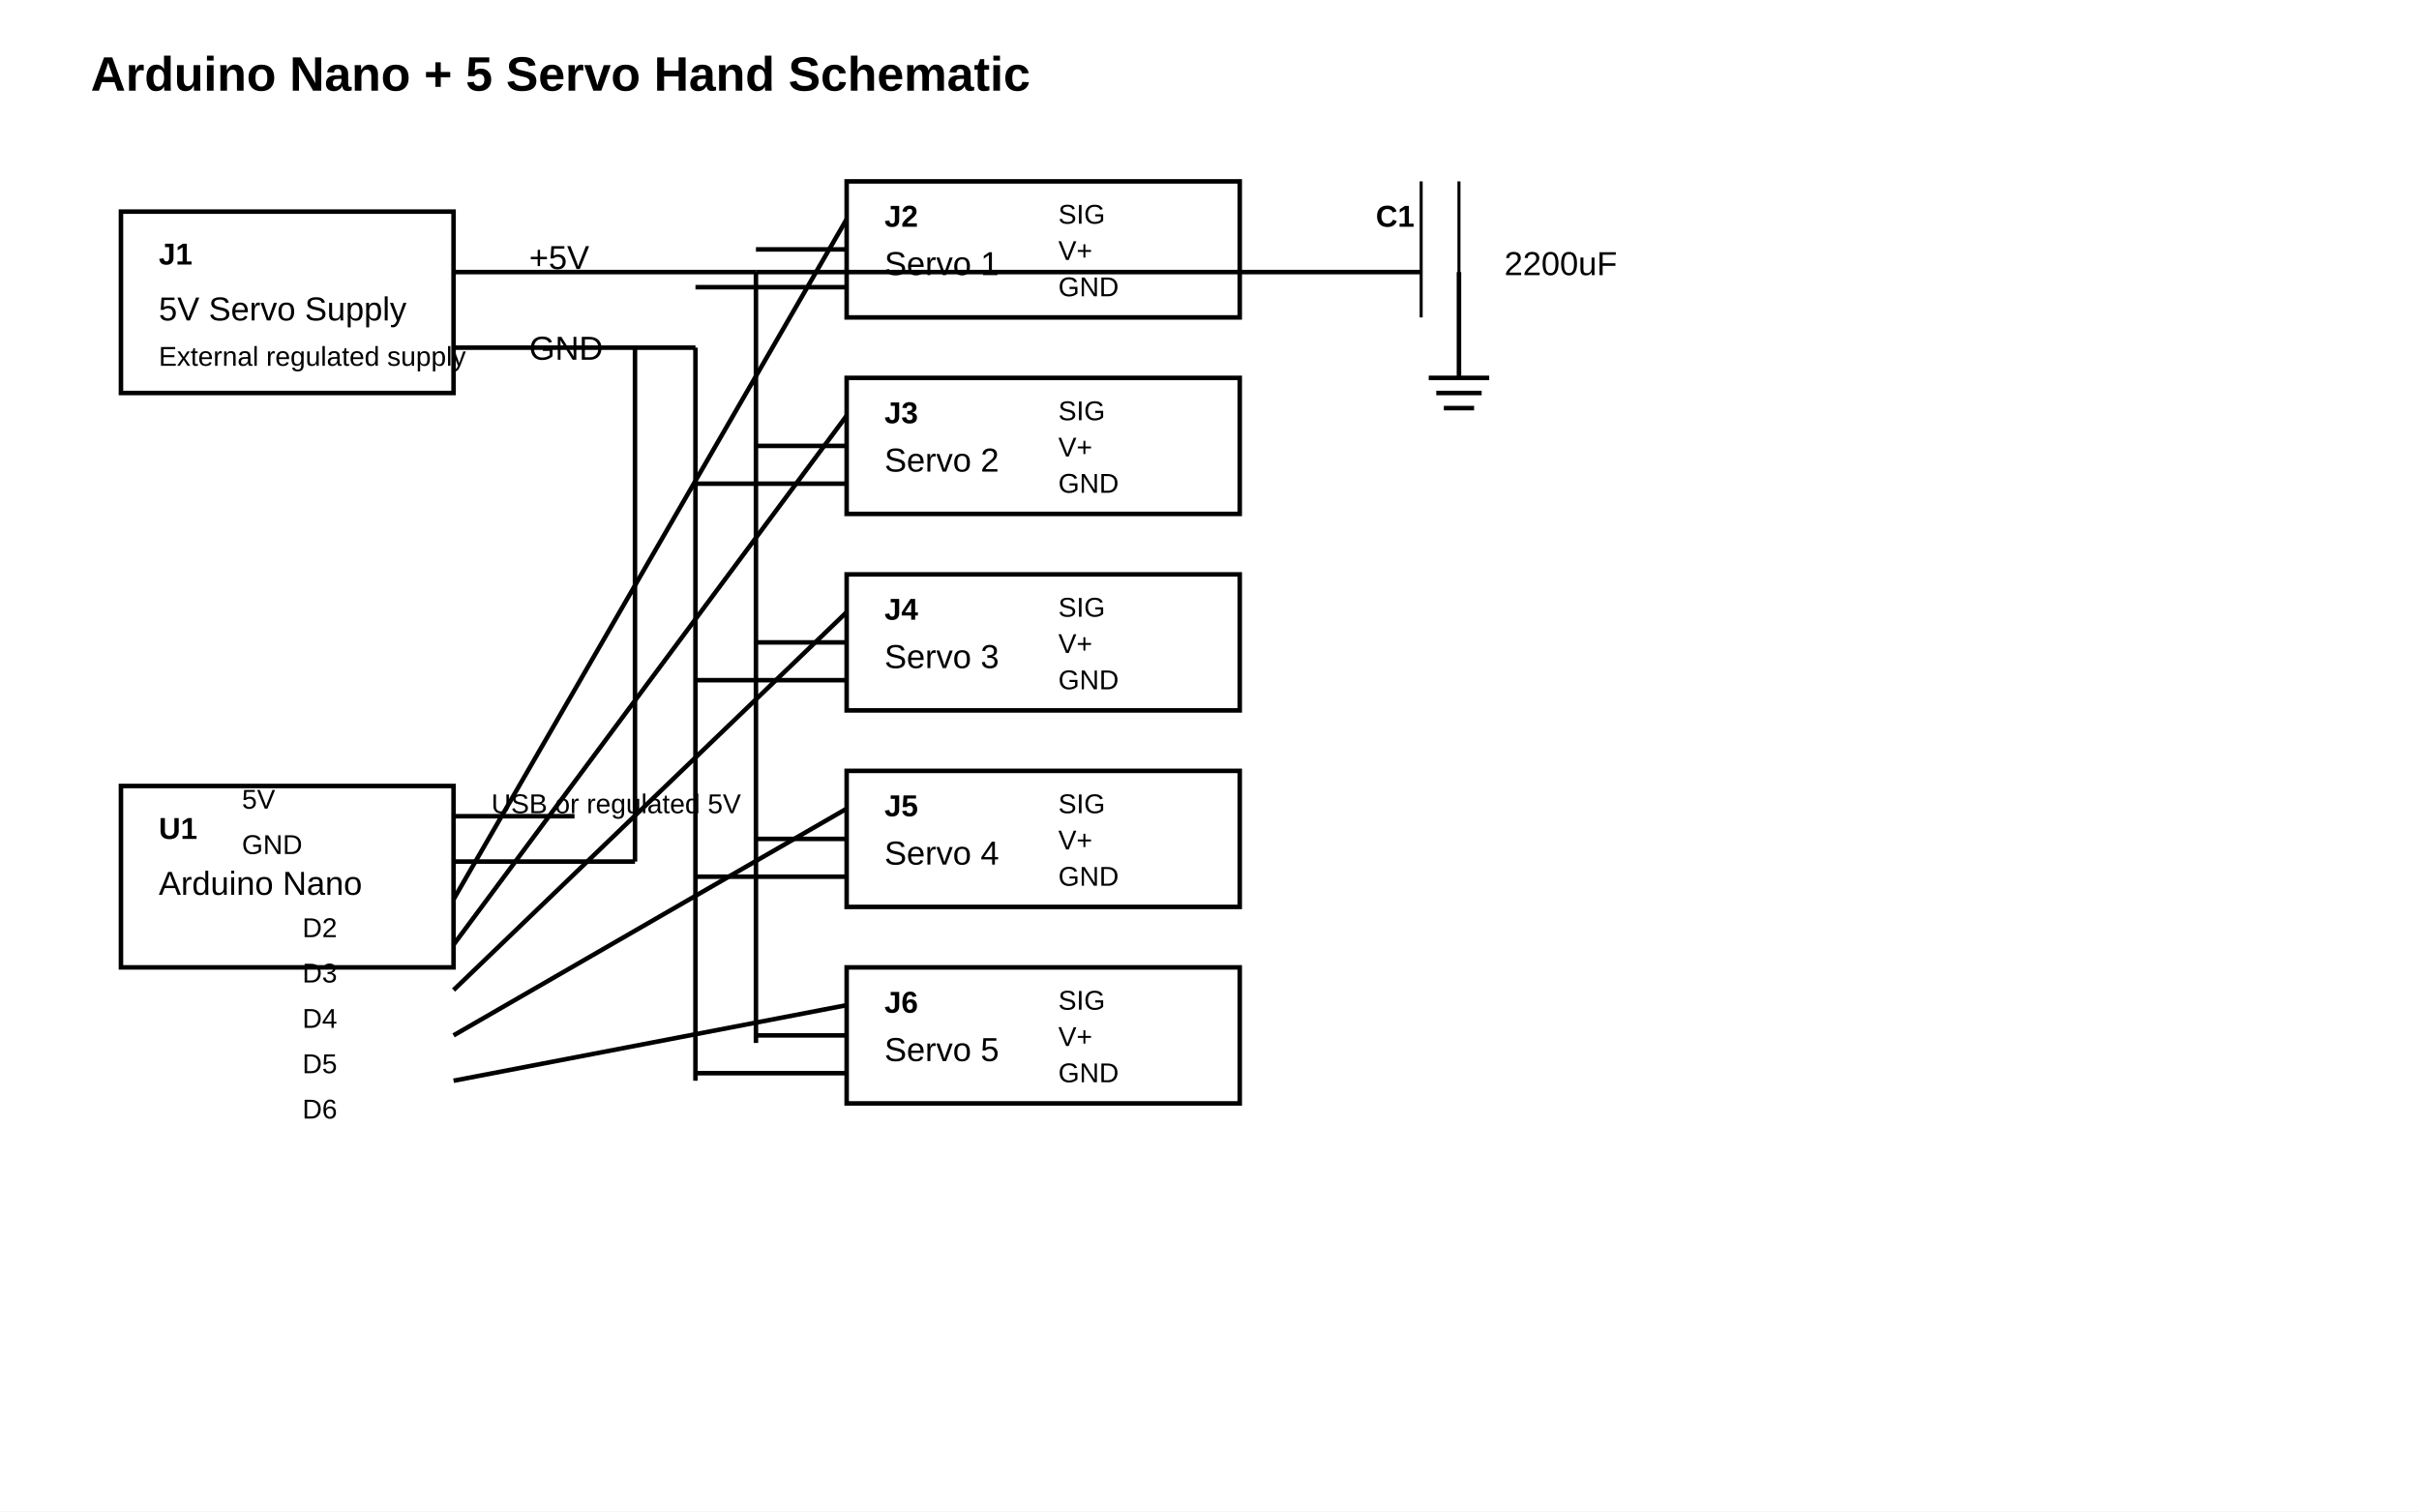
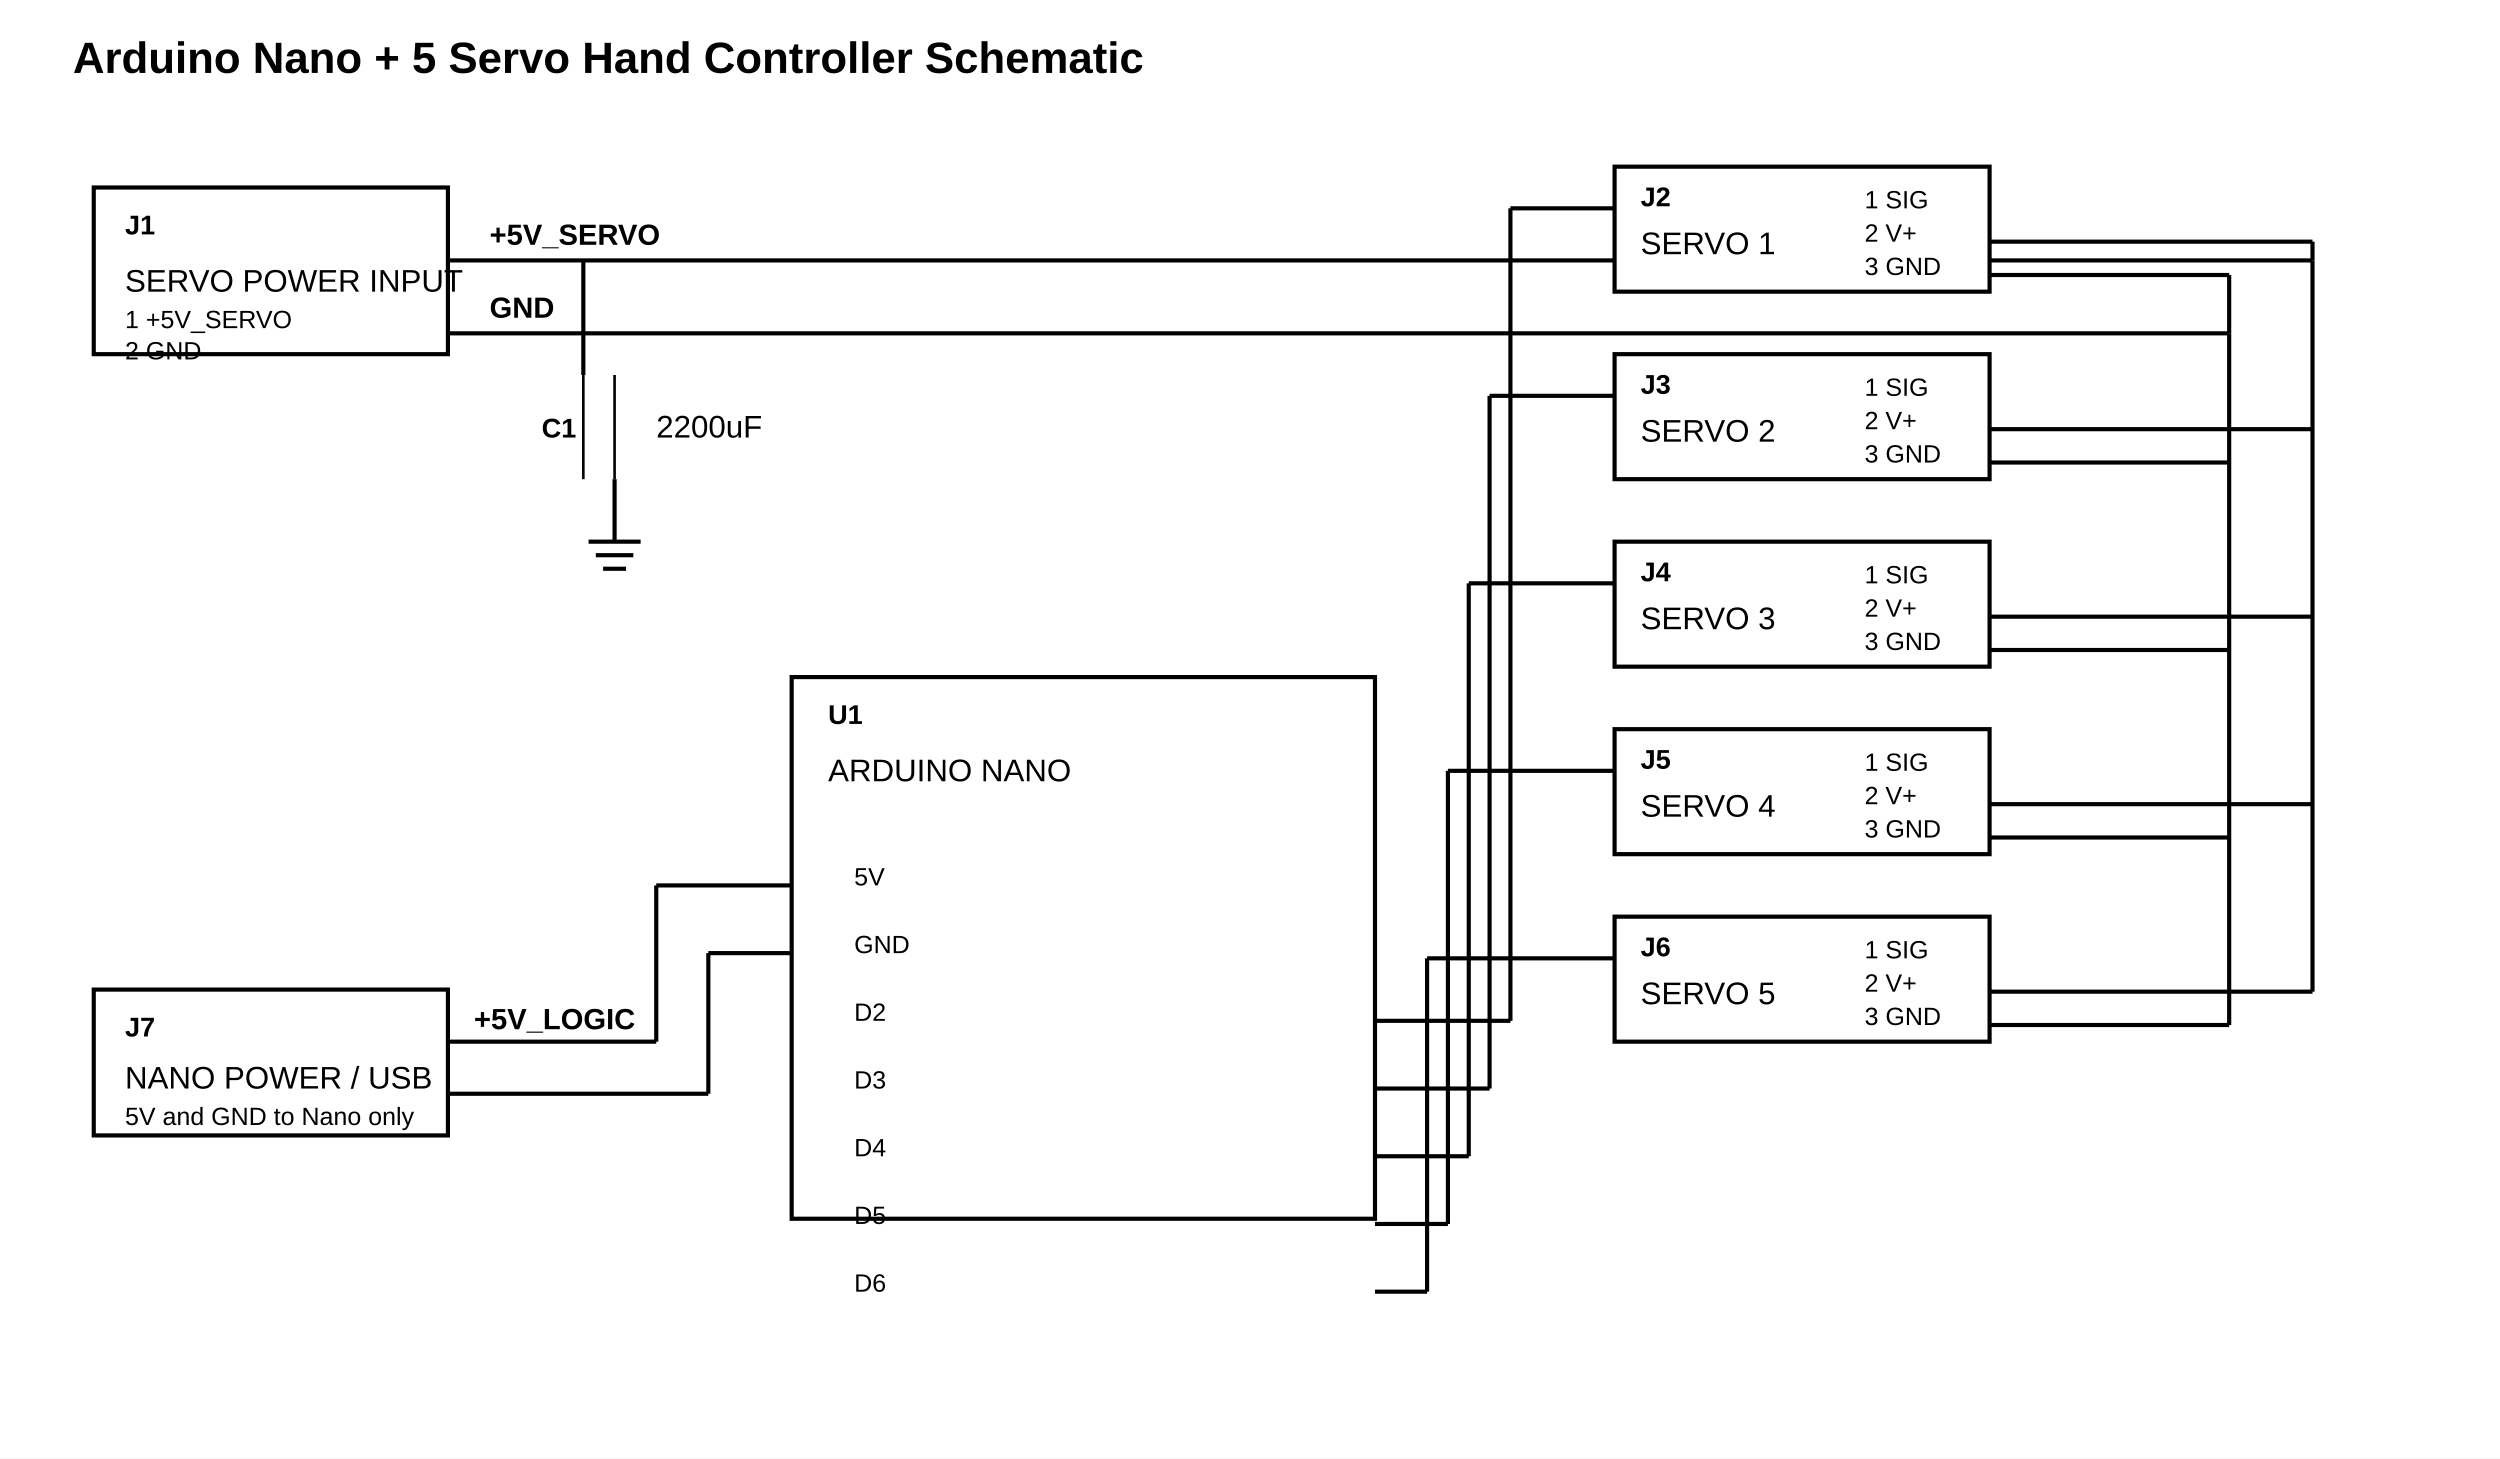
- <svg xmlns="http://www.w3.org/2000/svg" width="1600" height="1000" viewBox="0 0 1600 1000">
+ <svg xmlns="http://www.w3.org/2000/svg" width="2400" height="1400" viewBox="0 0 2400 1400">
  <defs>
    <style>
      .bg { fill: #ffffff; }
-       .box { fill: #ffffff; stroke: #000000; stroke-width: 3; }
-       .wire { fill: none; stroke: #000000; stroke-width: 3; }
-       .thin { fill: none; stroke: #000000; stroke-width: 2; }
-       .title { font-family: Arial, Helvetica, sans-serif; font-size: 32px; font-weight: 700; fill: #000000; }
-       .label { font-family: Arial, Helvetica, sans-serif; font-size: 22px; fill: #000000; }
-       .small { font-family: Arial, Helvetica, sans-serif; font-size: 18px; fill: #000000; }
-       .ref { font-family: Arial, Helvetica, sans-serif; font-size: 20px; font-weight: 700; fill: #000000; }
+       .line { fill: none; stroke: #000000; stroke-width: 4; }
+       .thin { fill: none; stroke: #000000; stroke-width: 2.5; }
+       .box { fill: #ffffff; stroke: #000000; stroke-width: 4; }
+       .title { font-family: Arial, Helvetica, sans-serif; font-size: 42px; font-weight: 700; fill: #000000; }
+       .ref { font-family: Arial, Helvetica, sans-serif; font-size: 26px; font-weight: 700; fill: #000000; }
+       .label { font-family: Arial, Helvetica, sans-serif; font-size: 30px; fill: #000000; }
+       .pin { font-family: Arial, Helvetica, sans-serif; font-size: 24px; fill: #000000; }
+       .net { font-family: Arial, Helvetica, sans-serif; font-size: 28px; font-weight: 700; fill: #000000; }
    </style>
  </defs>
-   <rect class="bg" x="0" y="0" width="1600" height="1000" />
-   <text class="title" x="60" y="60">Arduino Nano + 5 Servo Hand Schematic</text>
-   <rect class="box" x="80" y="140" width="220" height="120" />
-   <text class="ref" x="105" y="175">J1</text>
-   <text class="label" x="105" y="212">5V Servo Supply</text>
-   <text class="small" x="105" y="242">External regulated supply</text>
-   <rect class="box" x="80" y="520" width="220" height="120" />
-   <text class="ref" x="105" y="555">U1</text>
-   <text class="label" x="105" y="592">Arduino Nano</text>
-   <rect class="box" x="560" y="120" width="260" height="90" />
-   <text class="ref" x="585" y="150">J2</text>
-   <text class="label" x="585" y="182">Servo 1</text>
-   <text class="small" x="700" y="148">SIG</text>
-   <text class="small" x="700" y="172">V+</text>
-   <text class="small" x="700" y="196">GND</text>
-   <rect class="box" x="560" y="250" width="260" height="90" />
-   <text class="ref" x="585" y="280">J3</text>
-   <text class="label" x="585" y="312">Servo 2</text>
-   <text class="small" x="700" y="278">SIG</text>
-   <text class="small" x="700" y="302">V+</text>
-   <text class="small" x="700" y="326">GND</text>
-   <rect class="box" x="560" y="380" width="260" height="90" />
-   <text class="ref" x="585" y="410">J4</text>
-   <text class="label" x="585" y="442">Servo 3</text>
-   <text class="small" x="700" y="408">SIG</text>
-   <text class="small" x="700" y="432">V+</text>
-   <text class="small" x="700" y="456">GND</text>
-   <rect class="box" x="560" y="510" width="260" height="90" />
-   <text class="ref" x="585" y="540">J5</text>
-   <text class="label" x="585" y="572">Servo 4</text>
-   <text class="small" x="700" y="538">SIG</text>
-   <text class="small" x="700" y="562">V+</text>
-   <text class="small" x="700" y="586">GND</text>
-   <rect class="box" x="560" y="640" width="260" height="90" />
-   <text class="ref" x="585" y="670">J6</text>
-   <text class="label" x="585" y="702">Servo 5</text>
-   <text class="small" x="700" y="668">SIG</text>
-   <text class="small" x="700" y="692">V+</text>
-   <text class="small" x="700" y="716">GND</text>
-   <text class="label" x="350" y="178">+5V</text>
-   <line class="wire" x1="300" y1="180" x2="500" y2="180" />
-   <line class="wire" x1="500" y1="180" x2="500" y2="690" />
-   <line class="wire" x1="500" y1="165" x2="560" y2="165" />
-   <line class="wire" x1="500" y1="295" x2="560" y2="295" />
-   <line class="wire" x1="500" y1="425" x2="560" y2="425" />
-   <line class="wire" x1="500" y1="555" x2="560" y2="555" />
-   <line class="wire" x1="500" y1="685" x2="560" y2="685" />
-   <text class="label" x="350" y="238">GND</text>
-   <line class="wire" x1="300" y1="230" x2="460" y2="230" />
-   <line class="wire" x1="460" y1="230" x2="460" y2="715" />
-   <line class="wire" x1="460" y1="190" x2="560" y2="190" />
-   <line class="wire" x1="460" y1="320" x2="560" y2="320" />
-   <line class="wire" x1="460" y1="450" x2="560" y2="450" />
-   <line class="wire" x1="460" y1="580" x2="560" y2="580" />
-   <line class="wire" x1="460" y1="710" x2="560" y2="710" />
-   <line class="wire" x1="300" y1="570" x2="420" y2="570" />
-   <text class="small" x="160" y="565">GND</text>
-   <line class="wire" x1="420" y1="570" x2="420" y2="230" />
-   <line class="wire" x1="300" y1="540" x2="380" y2="540" />
-   <text class="small" x="160" y="535">5V</text>
-   <line class="wire" x1="300" y1="595" x2="560" y2="145" />
-   <text class="small" x="200" y="620">D2</text>
-   <line class="wire" x1="300" y1="625" x2="560" y2="275" />
-   <text class="small" x="200" y="650">D3</text>
-   <line class="wire" x1="300" y1="655" x2="560" y2="405" />
-   <text class="small" x="200" y="680">D4</text>
-   <line class="wire" x1="300" y1="685" x2="560" y2="535" />
-   <text class="small" x="200" y="710">D5</text>
-   <line class="wire" x1="300" y1="715" x2="560" y2="665" />
-   <text class="small" x="200" y="740">D6</text>
-   <text class="small" x="325" y="538">USB or regulated 5V</text>
-   <text class="ref" x="910" y="150">C1</text>
-   <line class="thin" x1="940" y1="120" x2="940" y2="210" />
-   <line class="thin" x1="965" y1="120" x2="965" y2="210" />
-   <line class="wire" x1="500" y1="180" x2="940" y2="180" />
-   <line class="wire" x1="965" y1="180" x2="965" y2="250" />
-   <line class="wire" x1="945" y1="250" x2="985" y2="250" />
-   <line class="wire" x1="950" y1="260" x2="980" y2="260" />
-   <line class="wire" x1="955" y1="270" x2="975" y2="270" />
-   <text class="label" x="995" y="182">2200uF</text>
+   <rect class="bg" x="0" y="0" width="2400" height="1400" />
+   <text class="title" x="70" y="70">Arduino Nano + 5 Servo Hand Controller Schematic</text>
+   <rect class="box" x="90" y="180" width="340" height="160" />
+   <text class="ref" x="120" y="225">J1</text>
+   <text class="label" x="120" y="280">SERVO POWER INPUT</text>
+   <text class="pin" x="120" y="315">1  +5V_SERVO</text>
+   <text class="pin" x="120" y="345">2  GND</text>
+   <rect class="box" x="90" y="950" width="340" height="140" />
+   <text class="ref" x="120" y="995">J7</text>
+   <text class="label" x="120" y="1045">NANO POWER / USB</text>
+   <text class="pin" x="120" y="1080">5V and GND to Nano only</text>
+   <rect class="box" x="760" y="650" width="560" height="520" />
+   <text class="ref" x="795" y="695">U1</text>
+   <text class="label" x="795" y="750">ARDUINO NANO</text>
+   <text class="pin" x="820" y="850">5V</text>
+   <text class="pin" x="820" y="915">GND</text>
+   <text class="pin" x="820" y="980">D2</text>
+   <text class="pin" x="820" y="1045">D3</text>
+   <text class="pin" x="820" y="1110">D4</text>
+   <text class="pin" x="820" y="1175">D5</text>
+   <text class="pin" x="820" y="1240">D6</text>
+   <line class="line" x1="430" y1="250" x2="2220" y2="250" />
+   <text class="net" x="470" y="235">+5V_SERVO</text>
+   <line class="line" x1="430" y1="320" x2="2140" y2="320" />
+   <text class="net" x="470" y="305">GND</text>
+   <text class="ref" x="520" y="420">C1</text>
+   <line class="thin" x1="560" y1="360" x2="560" y2="460" />
+   <line class="thin" x1="590" y1="360" x2="590" y2="460" />
+   <line class="line" x1="560" y1="360" x2="560" y2="250" />
+   <line class="line" x1="590" y1="460" x2="590" y2="520" />
+   <line class="line" x1="565" y1="520" x2="615" y2="520" />
+   <line class="line" x1="572" y1="533" x2="608" y2="533" />
+   <line class="line" x1="579" y1="546" x2="601" y2="546" />
+   <text class="label" x="630" y="420">2200uF</text>
+   <line class="line" x1="430" y1="1000" x2="630" y2="1000" />
+   <line class="line" x1="630" y1="1000" x2="630" y2="850" />
+   <line class="line" x1="630" y1="850" x2="760" y2="850" />
+   <text class="net" x="455" y="988">+5V_LOGIC</text>
+   <line class="line" x1="430" y1="1050" x2="680" y2="1050" />
+   <line class="line" x1="680" y1="1050" x2="680" y2="915" />
+   <line class="line" x1="680" y1="915" x2="760" y2="915" />
+   <g transform="translate(1550,160)">
+     <rect class="box" x="0" y="0" width="360" height="120" />
+     <text class="ref" x="25" y="38">J2</text>
+     <text class="label" x="25" y="84">SERVO 1</text>
+     <text class="pin" x="240" y="40">1 SIG</text>
+     <text class="pin" x="240" y="72">2 V+</text>
+     <text class="pin" x="240" y="104">3 GND</text>
+   </g>
+   <g transform="translate(1550,340)">
+     <rect class="box" x="0" y="0" width="360" height="120" />
+     <text class="ref" x="25" y="38">J3</text>
+     <text class="label" x="25" y="84">SERVO 2</text>
+     <text class="pin" x="240" y="40">1 SIG</text>
+     <text class="pin" x="240" y="72">2 V+</text>
+     <text class="pin" x="240" y="104">3 GND</text>
+   </g>
+   <g transform="translate(1550,520)">
+     <rect class="box" x="0" y="0" width="360" height="120" />
+     <text class="ref" x="25" y="38">J4</text>
+     <text class="label" x="25" y="84">SERVO 3</text>
+     <text class="pin" x="240" y="40">1 SIG</text>
+     <text class="pin" x="240" y="72">2 V+</text>
+     <text class="pin" x="240" y="104">3 GND</text>
+   </g>
+   <g transform="translate(1550,700)">
+     <rect class="box" x="0" y="0" width="360" height="120" />
+     <text class="ref" x="25" y="38">J5</text>
+     <text class="label" x="25" y="84">SERVO 4</text>
+     <text class="pin" x="240" y="40">1 SIG</text>
+     <text class="pin" x="240" y="72">2 V+</text>
+     <text class="pin" x="240" y="104">3 GND</text>
+   </g>
+   <g transform="translate(1550,880)">
+     <rect class="box" x="0" y="0" width="360" height="120" />
+     <text class="ref" x="25" y="38">J6</text>
+     <text class="label" x="25" y="84">SERVO 5</text>
+     <text class="pin" x="240" y="40">1 SIG</text>
+     <text class="pin" x="240" y="72">2 V+</text>
+     <text class="pin" x="240" y="104">3 GND</text>
+   </g>
+   <line class="line" x1="1910" y1="232" x2="2220" y2="232" />
+   <line class="line" x1="1910" y1="412" x2="2220" y2="412" />
+   <line class="line" x1="1910" y1="592" x2="2220" y2="592" />
+   <line class="line" x1="1910" y1="772" x2="2220" y2="772" />
+   <line class="line" x1="1910" y1="952" x2="2220" y2="952" />
+   <line class="line" x1="2220" y1="232" x2="2220" y2="250" />
+   <line class="line" x1="2220" y1="250" x2="2220" y2="952" />
+   <line class="line" x1="1910" y1="264" x2="2140" y2="264" />
+   <line class="line" x1="2140" y1="264" x2="2140" y2="320" />
+   <line class="line" x1="1910" y1="444" x2="2140" y2="444" />
+   <line class="line" x1="1910" y1="624" x2="2140" y2="624" />
+   <line class="line" x1="1910" y1="804" x2="2140" y2="804" />
+   <line class="line" x1="1910" y1="984" x2="2140" y2="984" />
+   <line class="line" x1="2140" y1="320" x2="2140" y2="984" />
+   <line class="line" x1="1320" y1="980" x2="1450" y2="980" />
+   <line class="line" x1="1450" y1="980" x2="1450" y2="200" />
+   <line class="line" x1="1450" y1="200" x2="1550" y2="200" />
+   <line class="line" x1="1320" y1="1045" x2="1430" y2="1045" />
+   <line class="line" x1="1430" y1="1045" x2="1430" y2="380" />
+   <line class="line" x1="1430" y1="380" x2="1550" y2="380" />
+   <line class="line" x1="1320" y1="1110" x2="1410" y2="1110" />
+   <line class="line" x1="1410" y1="1110" x2="1410" y2="560" />
+   <line class="line" x1="1410" y1="560" x2="1550" y2="560" />
+   <line class="line" x1="1320" y1="1175" x2="1390" y2="1175" />
+   <line class="line" x1="1390" y1="1175" x2="1390" y2="740" />
+   <line class="line" x1="1390" y1="740" x2="1550" y2="740" />
+   <line class="line" x1="1320" y1="1240" x2="1370" y2="1240" />
+   <line class="line" x1="1370" y1="1240" x2="1370" y2="920" />
+   <line class="line" x1="1370" y1="920" x2="1550" y2="920" />
</svg>
